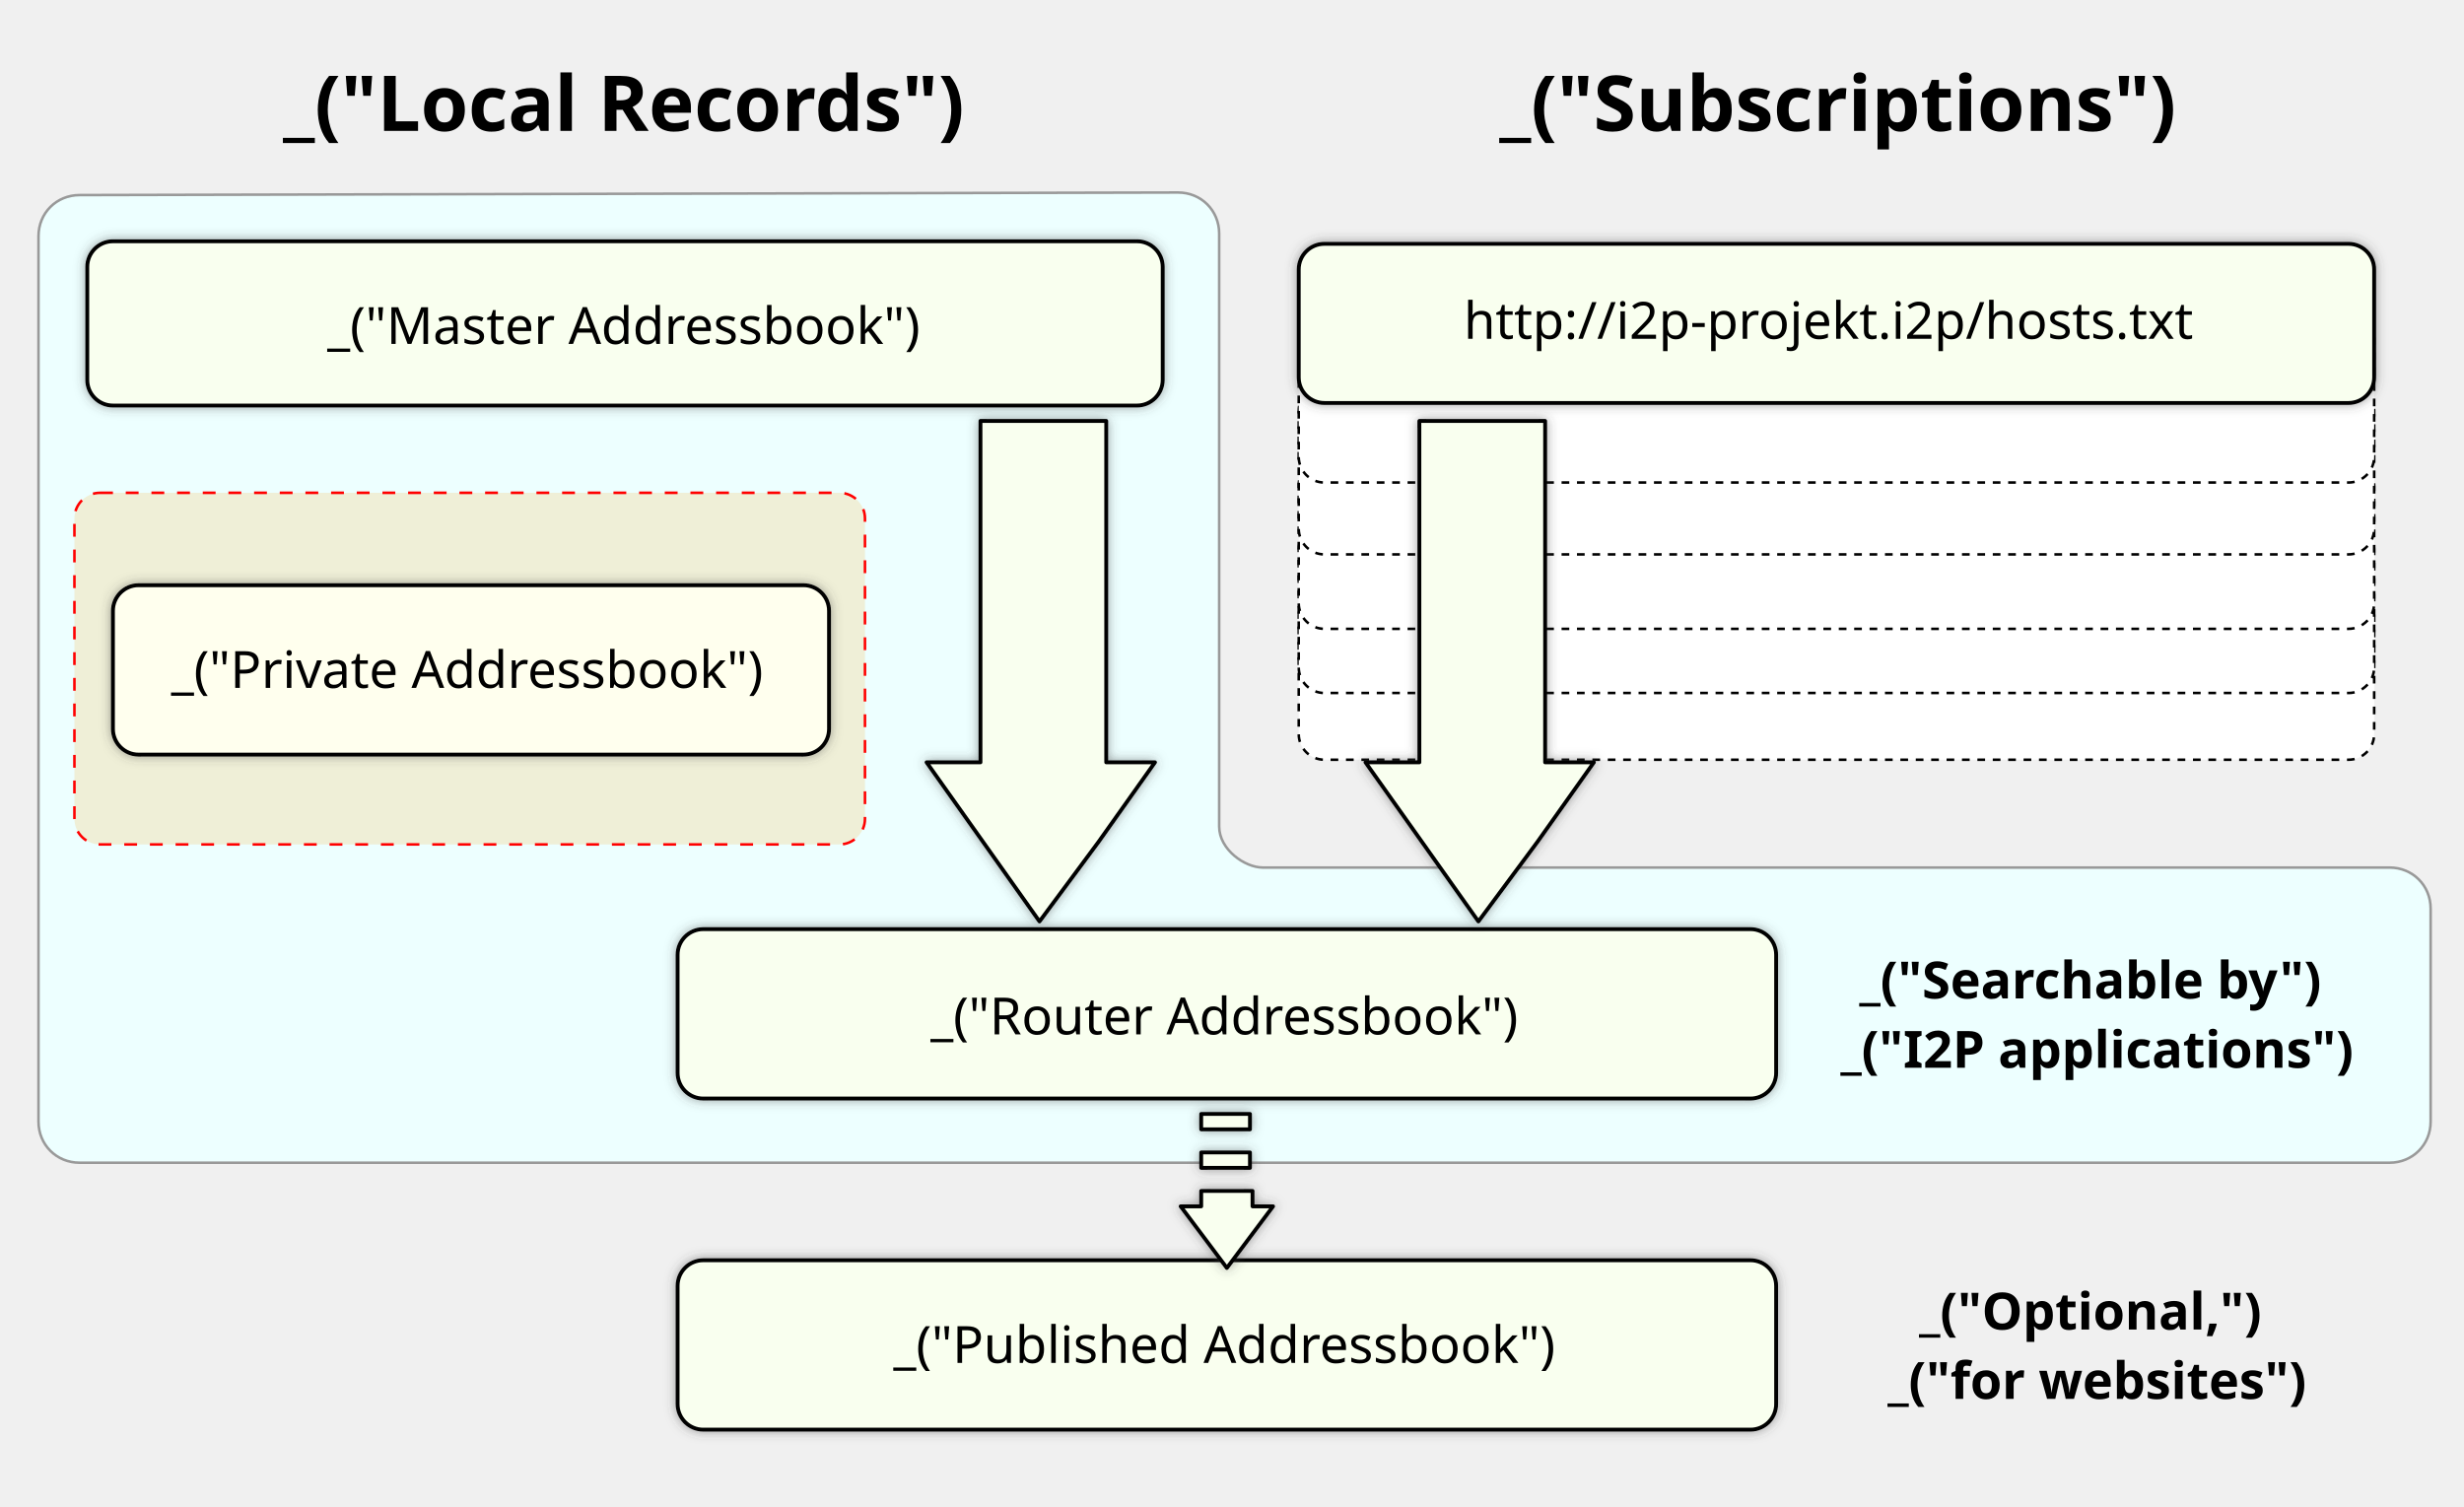
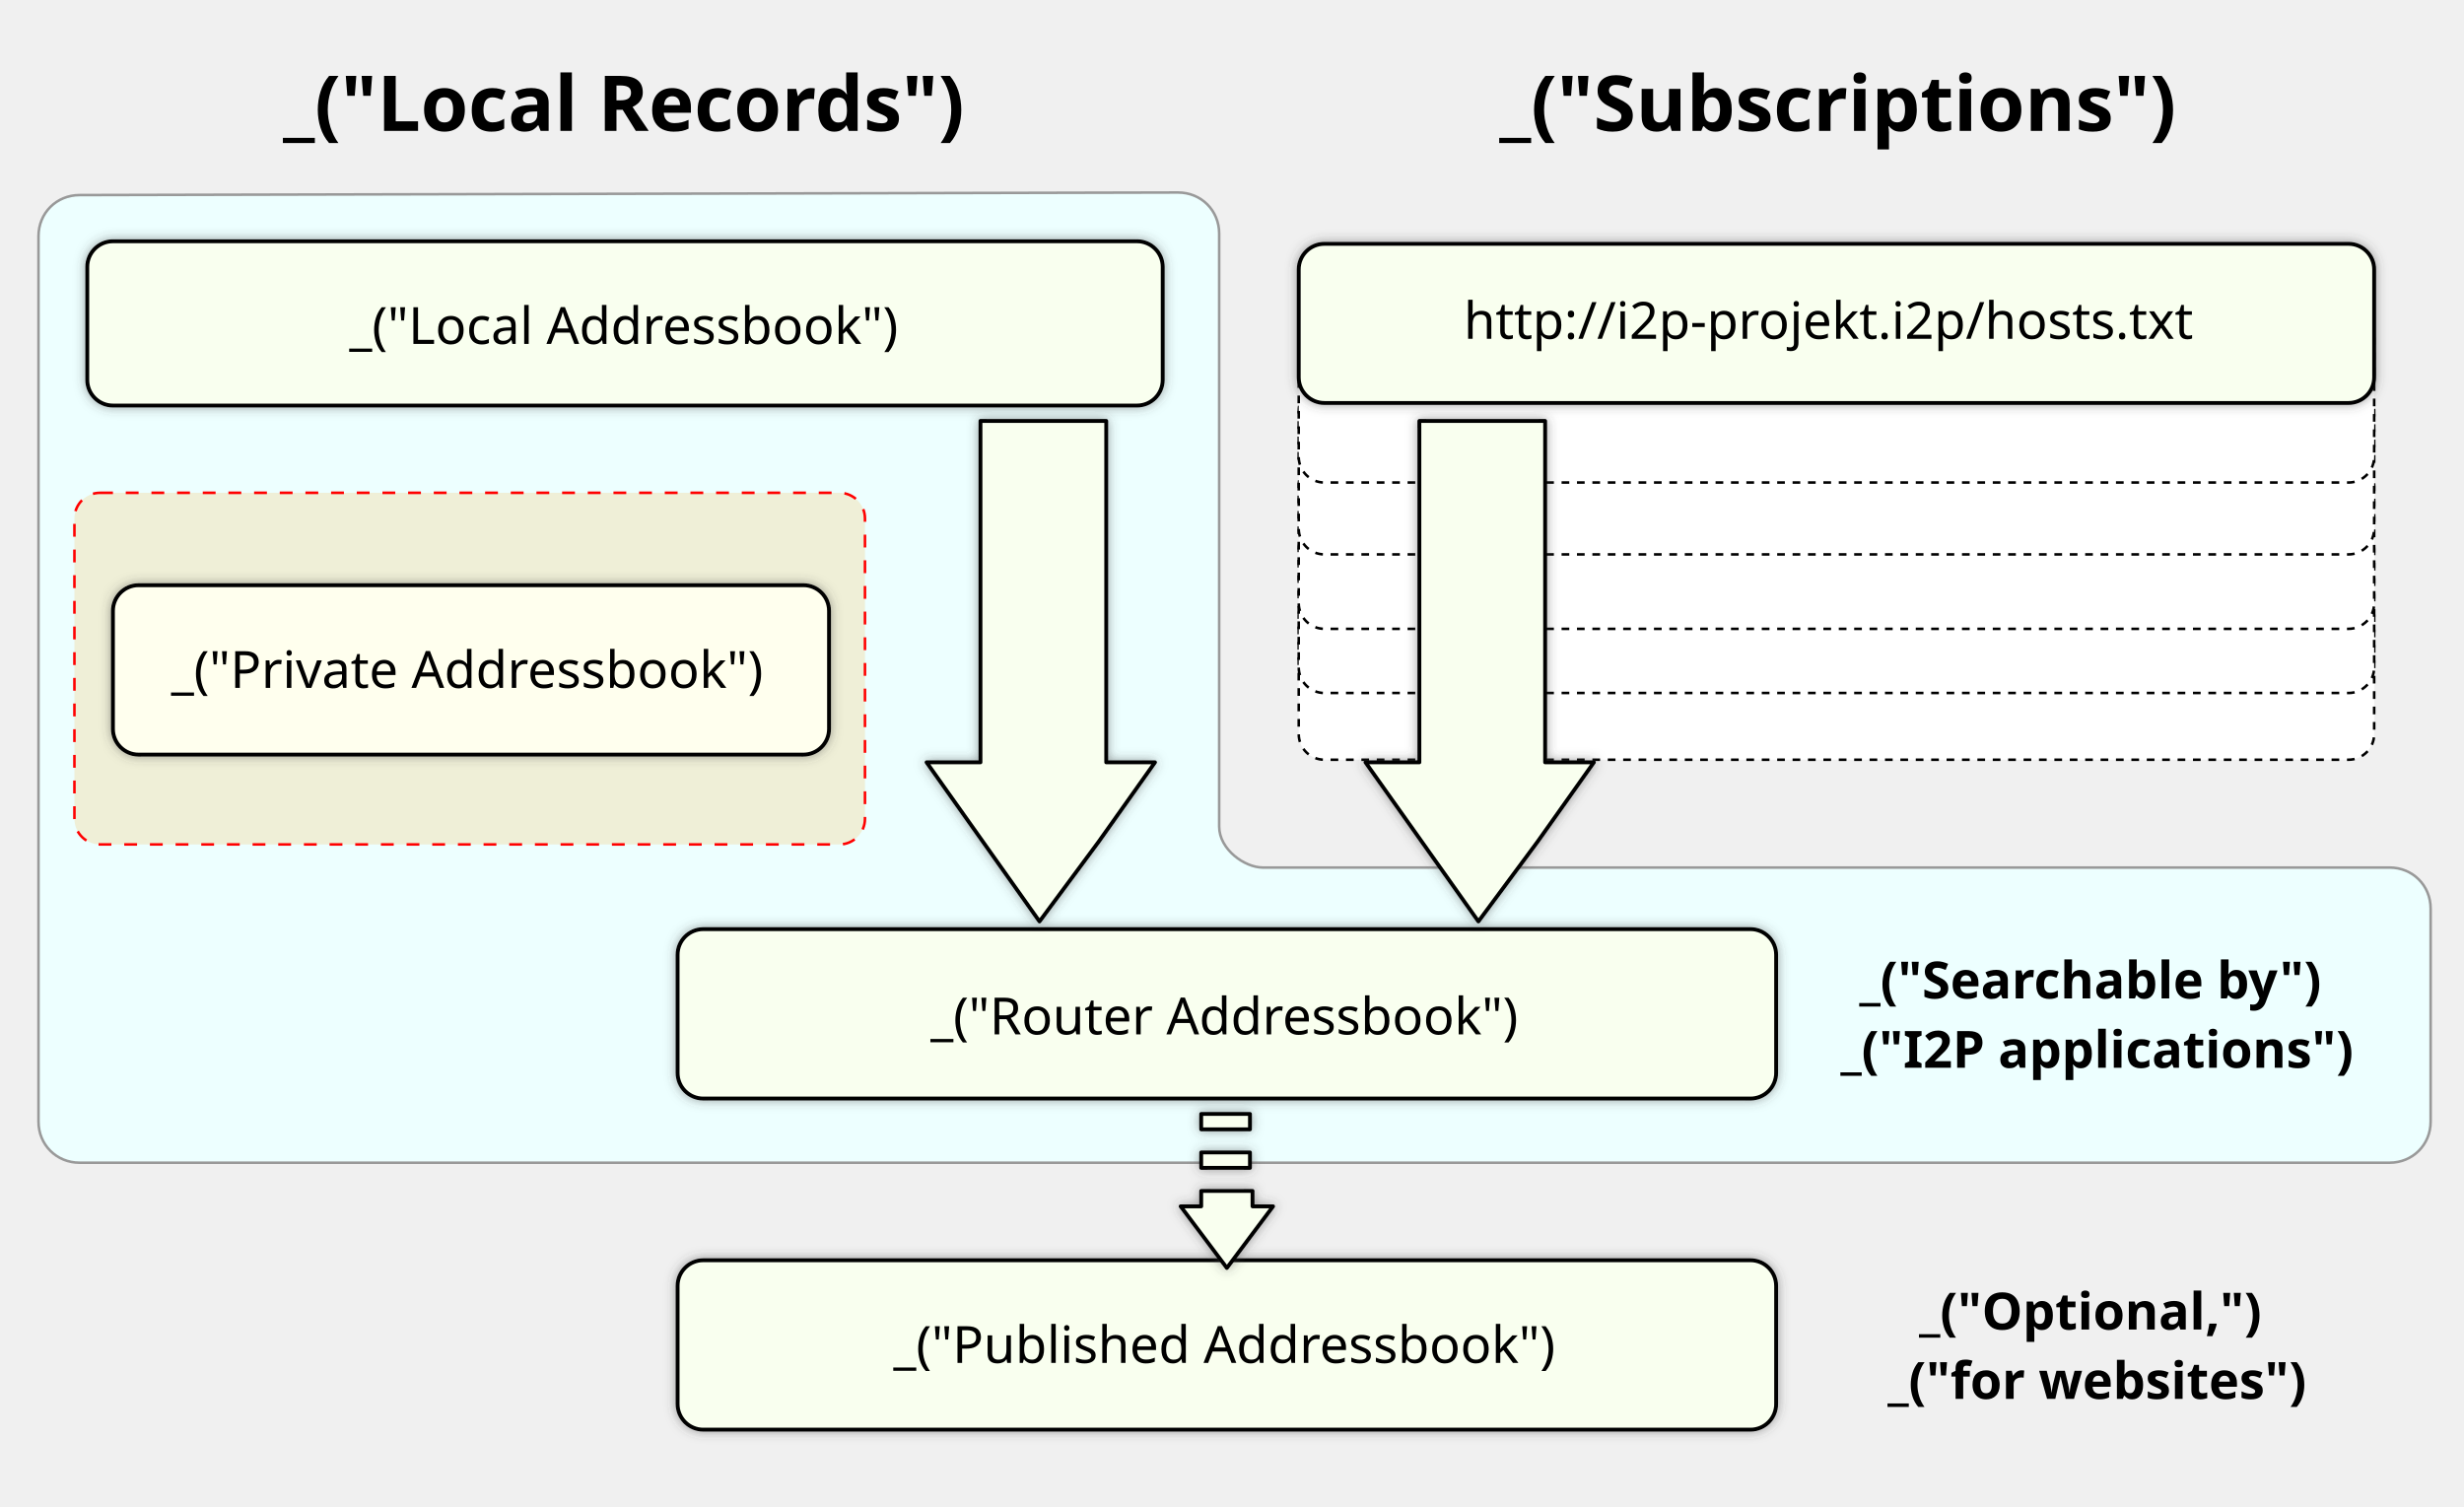
<svg xmlns="http://www.w3.org/2000/svg" xmlns:xlink="http://www.w3.org/1999/xlink" viewBox="0 0 960 587">
  <style>
    .a, .subs { fill: #fff; stroke-linejoin: round; stroke-width: 1.5; stroke: #000; } .b, .c, .d, .e, .f, .g { font-family: "Droid Sans", "Noto Sans", Ubuntu, "Segoe UI", "Lucida Grande", "Bitstream Vera Sans", Verdana, sans-serif; font-feature-settings: normal; font-variant-caps: normal; font-variant-ligatures: normal; font-variant-numeric: normal; text-align: center; text-anchor: middle; } .b, .c, .f, .g { font-size: 20px; } .d, .e { font-size: 30px; } .d, .f { font-weight: bold; } #space { fill: #edffff; stroke-linejoin: round; stroke-width: 1; stroke: #999; } text.tooltip:hover { fill: #090; } path.tooltip, rect.tooltip { fill: #F9FFEF; } .book:hover rect, .subscriptions:hover rect { fill: url(#hover); } .private:hover { fill: url(#hover2); } .pbook:hover rect { fill: url(#hover2); } path.tooltip:hover { fill: url(#arrow); } .private { fill: #ffffee; } .privatezone { stroke: #f00; fill: #efefd7; stroke-dasharray: 5,5; stroke-width: 1; stroke-linejoin: round; } .subs { stroke-dasharray: 3,3; stroke-width: 1; } a:hover text { cursor: pointer; fill: #f60; } a:active text { fill: #d30; } .a { filter: drop-shadow(0 0 2px rgba(64,64,64,0.5)); } .book rect:active, .pbook rect:active, #sublist:active rect { filter: none; } a { outline: none; } .hideonhover:hover #hoverhide, .hideonhover:active #hoverhide { fill: none; } .hideonhover:hover #hovershow { fill: #f60; } .hideonhover:active #hovershow { fill: #d30; } #hovershow { fill: none; }
  </style>
  <defs>
    <linearGradient id="hover" x2="0" y2="1">
      <stop offset="50%" stop-color="#fff" />
      <stop offset="50%" stop-color="#cfc" />
    </linearGradient>
    <linearGradient id="hover2" x2="0" y2="1">
      <stop offset="50%" stop-color="#fff" />
      <stop offset="50%" stop-color="#ffa" />
    </linearGradient>
    <linearGradient id="arrow" x2="0" y2="1">
      <stop offset="10%" stop-color="#fff" />
      <stop offset="50%" stop-color="#cfc" />
      <stop offset="100%" stop-color="#efe" />
    </linearGradient>
  </defs>
  <path id="space" d="M31 76c-9 0-16 7-16 16v345c0 9 7 16 16 16h900c9 0 16-7 16-16v-83c0-9-7-16-16-16H492c-7 0-17-7-17-16V91c0-9-7-16-16-16z" />
  <rect class="privatezone" width="308" height="137" x="29" y="192" ry="10" />
  <a xlink:href="/susidns/addressbook?book=published" target="_parent" class="book">
    <rect class="a tooltip" width="428" height="66" x="264" y="491" ry="10">
    </rect>
    <text class="b" x="477" y="531">
      <tspan class="c" x="477" y="531">_("Published Addressbook")</tspan>
    </text>
  </a>
  <path class="a tooltip" d="M468 418v7h19v-7zm0 16v6h19v-6zm0 15v6h19v-6zm0 15v6h-8l9 12 9 12 9-12 9-12h-8v-6z">
    </path>
  <a xlink:href="/susidns/addressbook?book=router" target="_parent" class="book">
    <rect class="a tooltip" width="428" height="66" x="264" y="362" ry="10">
    </rect>
    <text class="b" x="477" y="403">
      <tspan class="c" x="477" y="403">_("Router Addressbook")</tspan>
    </text>
  </a>
  <a xlink:href="/susidns/addressbook?book=private" target="_parent" class="pbook">
    <rect class="a private" width="279" height="66" x="44" y="228" ry="10">
    </rect>
    <text class="b" x="182" y="268">
      <tspan class="c" x="182" y="268">_("Private Addressbook")</tspan>
    </text>
  </a>
  <text class="d tooltip" x="243" y="51">
    <tspan class="e" x="243" y="51">_("Local Records")</tspan>
  </text>
  <a xlink:href="/help#addressbooksubs" target="_top">
    <text class="d" x="716" y="51">
      <tspan class="e" x="716" y="51">_("Subscriptions")</tspan>
    </text>
  </a>
  <g class="subscriptions hideonhover">
    <a id="sublist" xlink:href="/susidns/subscriptions" target="_parent">
      <rect class="subs" width="419" height="66" x="506" y="230" ry="10" />
      <rect class="subs" width="419" height="66" x="506" y="204" ry="10" />
      <rect class="subs" width="419" height="66" x="506" y="179" ry="10" />
      <rect class="subs" width="419" height="66" x="506" y="150" ry="10" />
      <rect class="subs" width="419" height="66" x="506" y="122" ry="10" />
      <rect class="a tooltip" width="419" height="62" x="506" y="95" ry="10" />
      <text class="b" x="715" y="132">
        <tspan class="c" id="hoverhide" x="715" y="132">http://i2p-projekt.i2p/hosts.txt</tspan>
        <tspan class="c" id="hovershow" x="715" y="132">_("Configure Subscriptions")</tspan>
      </text>
    </a>
  </g>
-   <a xlink:href="/susidns/addressbook?book=master" target="_parent" class="book">
+   <a xlink:href="/susidns/addressbook?book=local" target="_parent" class="book">
    <rect class="a tooltip" width="419" height="64" x="34" y="94" ry="10">
    </rect>
    <text class="b" x="243" y="134">
-       <tspan class="c" x="243" y="134">_("Master Addressbook")</tspan>
+       <tspan class="c" x="243" y="134">_("Local Addressbook")</tspan>
    </text>
  </a>
  <text class="f tooltip" x="817" y="389">
    <tspan class="g" x="817" y="389">_("Searchable by")</tspan>
    <tspan class="g" x="817" y="416">_("I2P applications")</tspan>
  </text>
  <a xlink:href="/susidns/config" target="_parent">
    <text class="f" x="817" y="518">
      <tspan class="g" x="817" y="518">_("Optional,")</tspan>
      <tspan class="g" x="817" y="545">_("for websites")</tspan>
    </text>
  </a>
  <path class="a tooltip" d="M382 164v133h-21l22 31 22 31 23-31 22-31h-19V164h-49z">
    </path>
  <path class="a tooltip" d="M553 164v133h-21l22 31 22 31 23-31 22-31h-19V164z">
    </path>
</svg>
